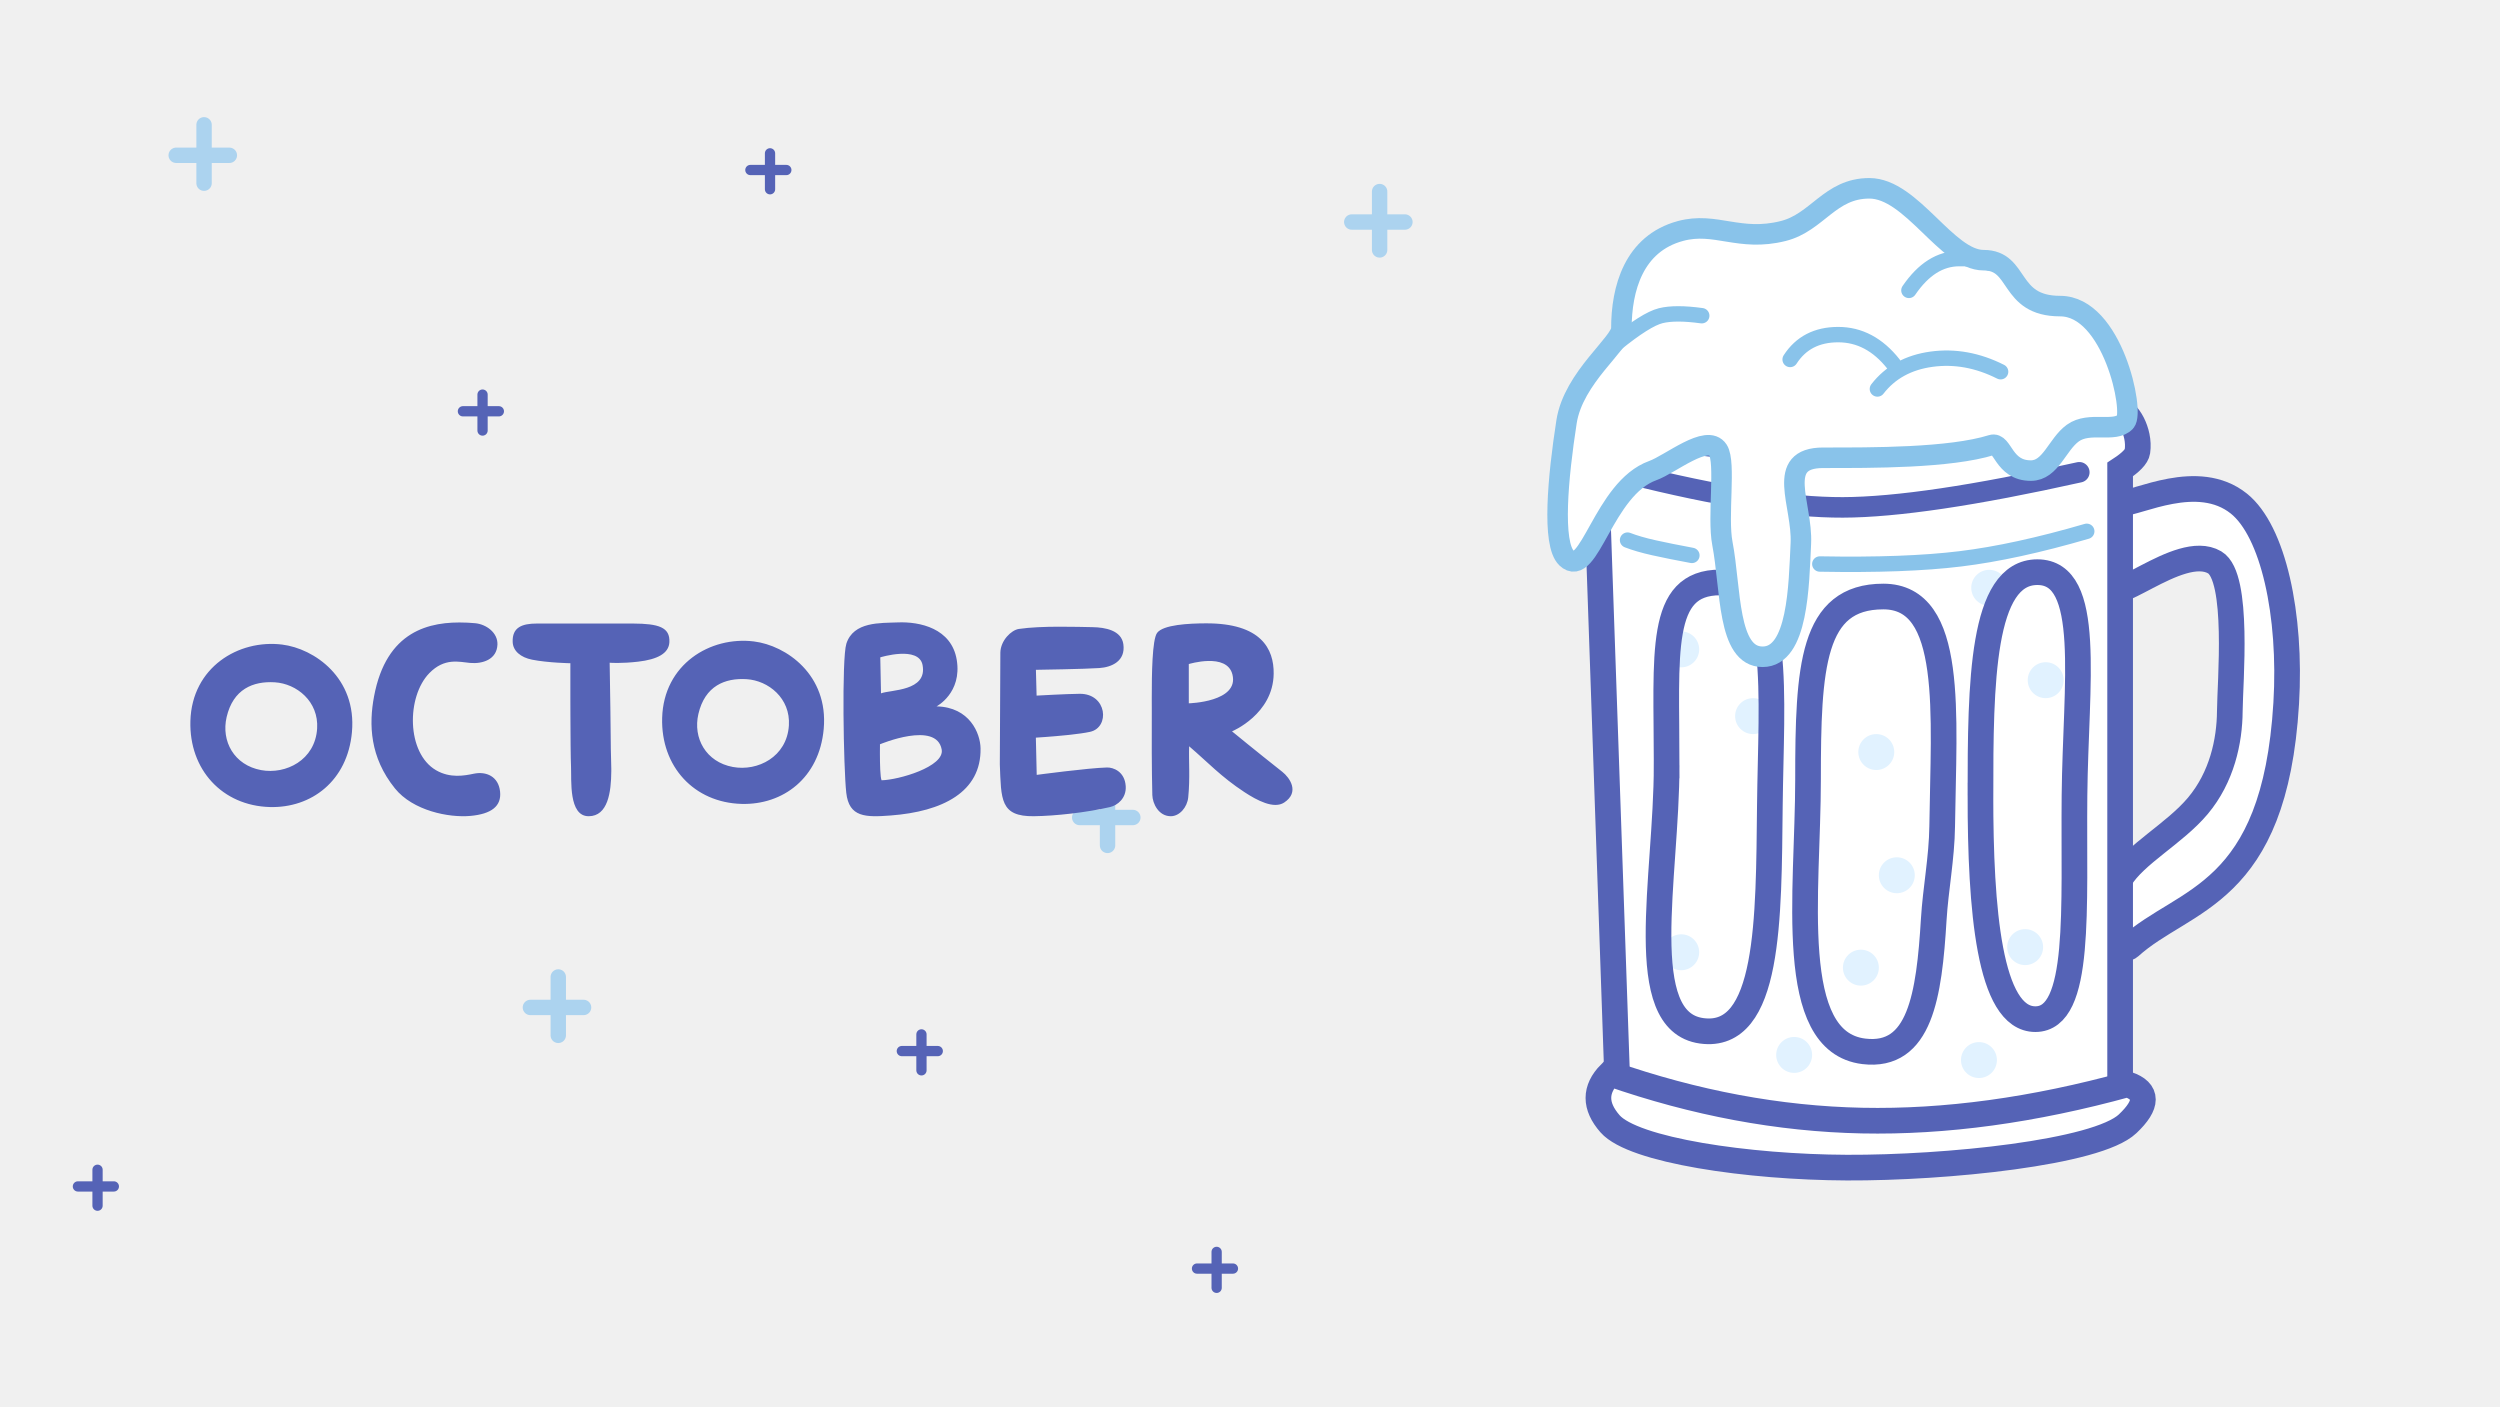
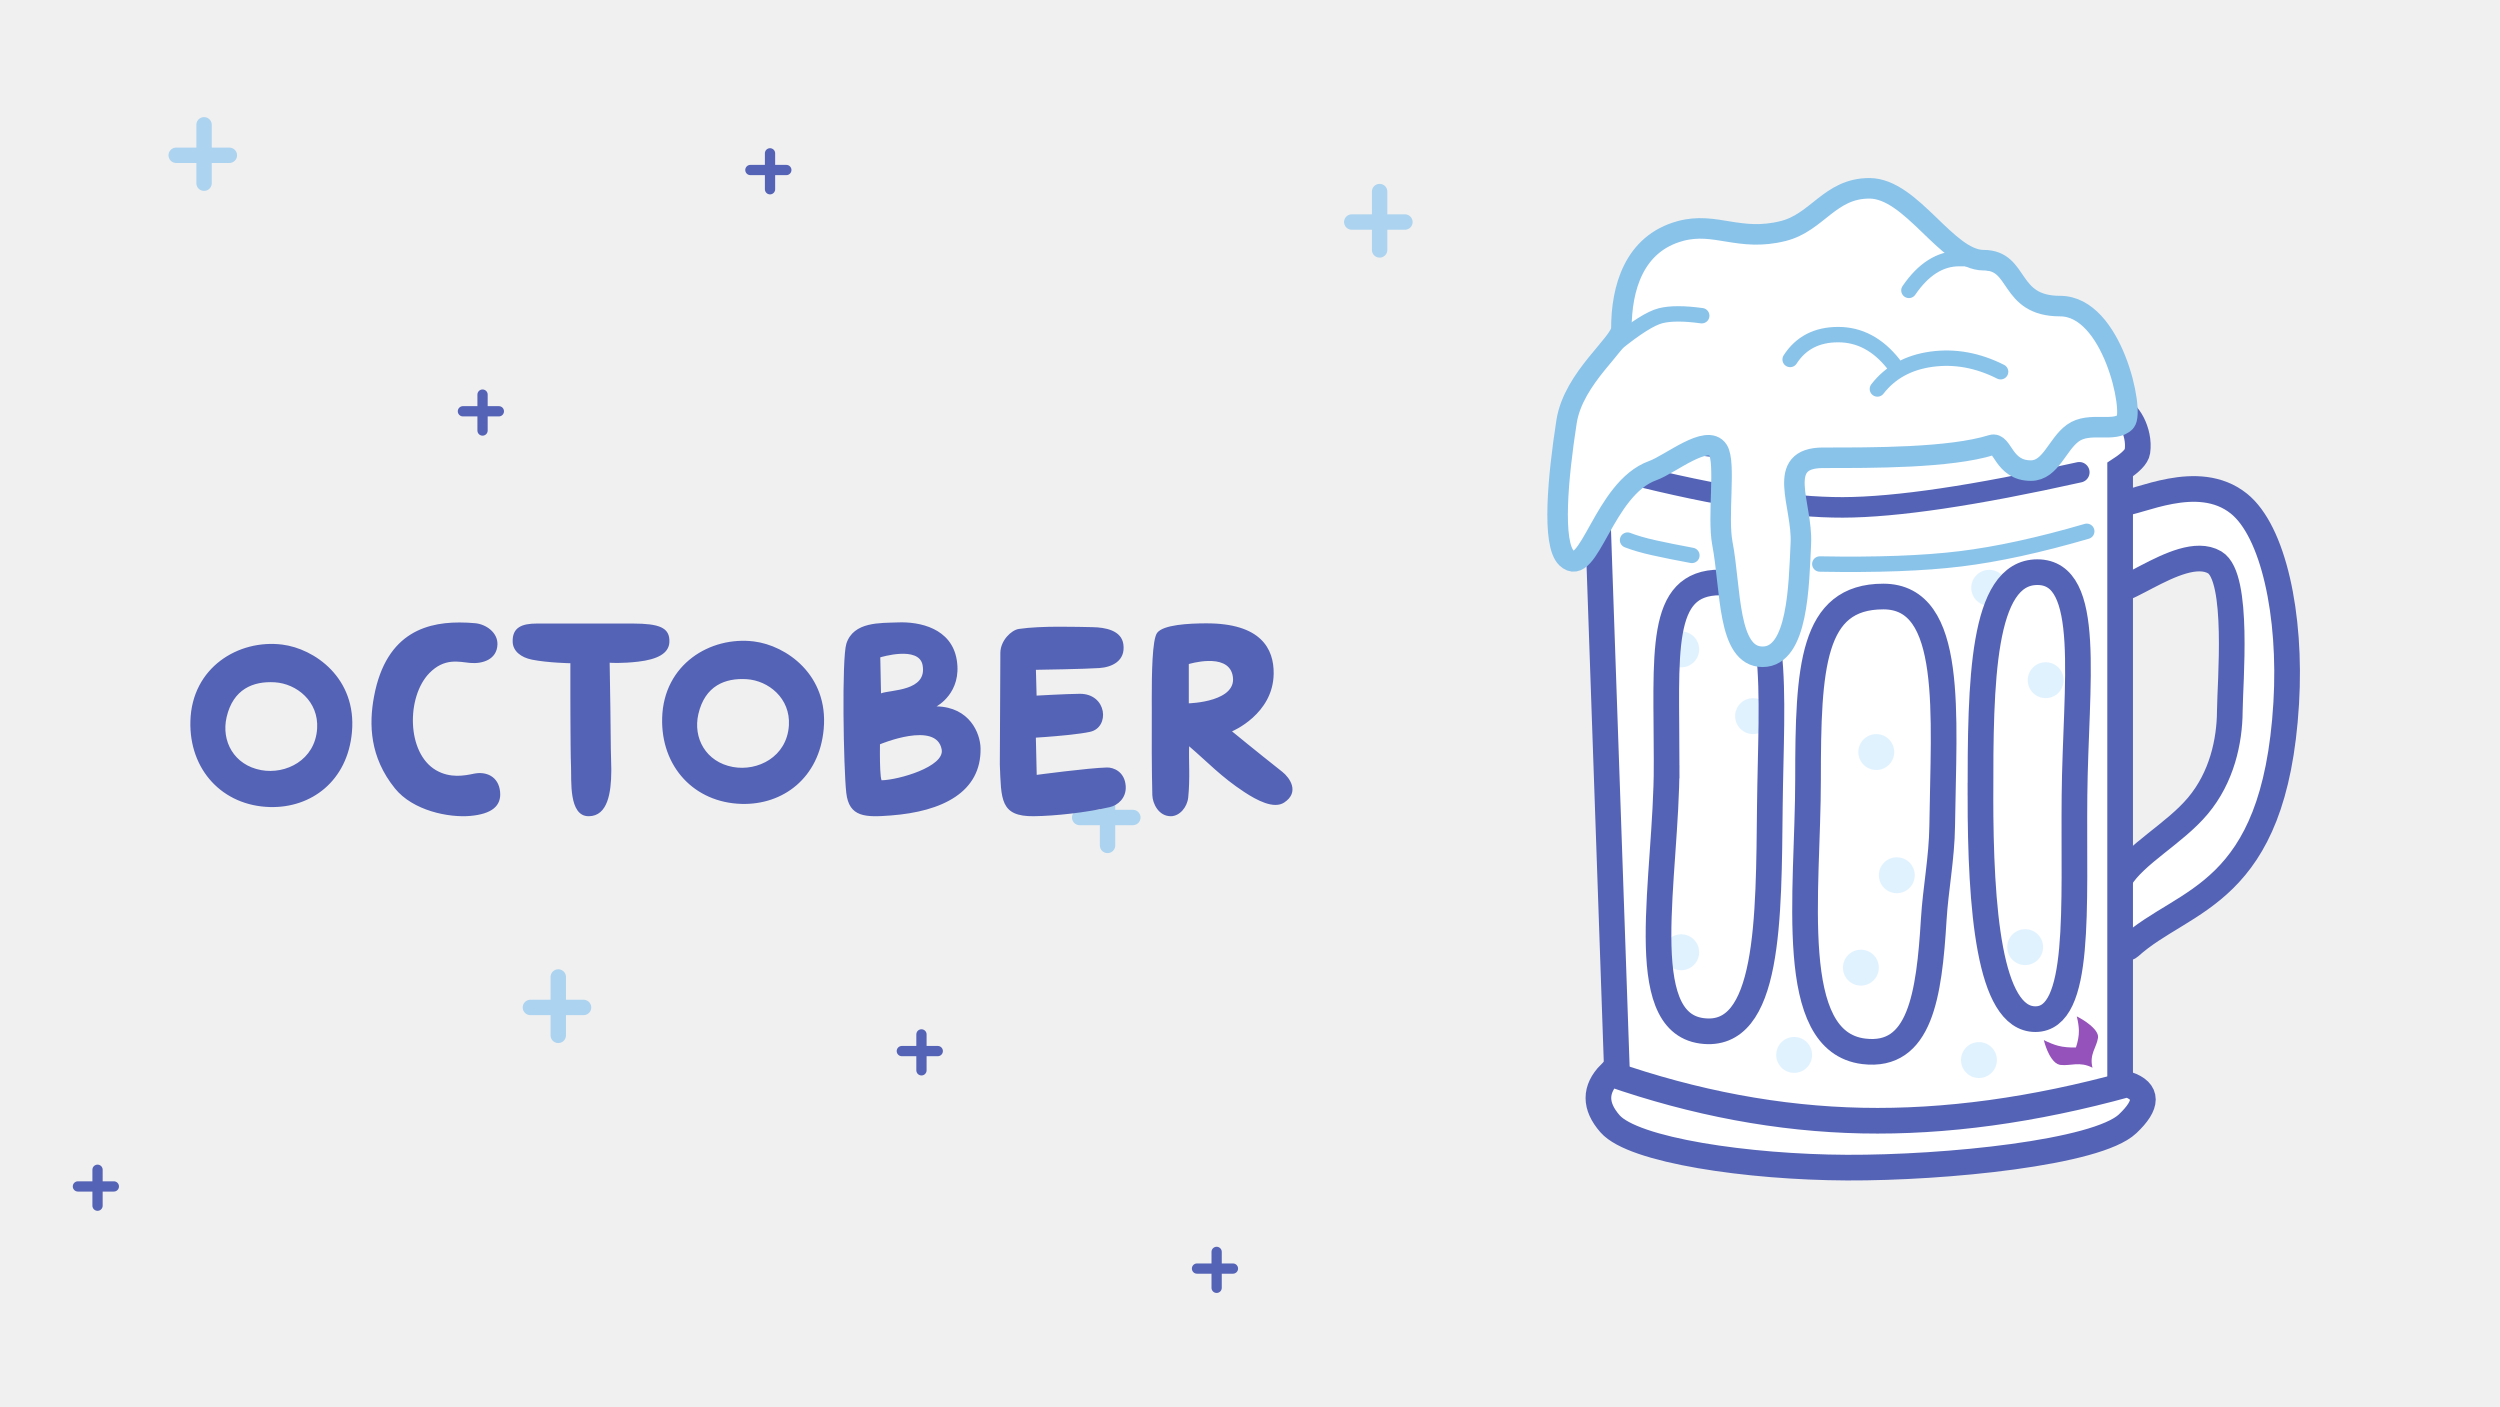
<svg xmlns="http://www.w3.org/2000/svg" width="487" height="274">
  <g fill="none" fill-rule="evenodd">
    <path d="M413 98.085c3.404 0 15.12-6.377 23.114 0 6.71 5.35 10.27 21.667 9.24 38.915-2.259 37.8-19.862 37.8-30.47 47.411-1.962 1.779-6.053-6.306-1.884-13.2 2.92-4.83 10.592-8.805 15.148-14.237 4.668-5.566 6.186-12.6 6.22-18.45.034-5.486 1.88-26.135-2.942-28.973-6.957-4.096-21.32 10.229-20.636 3.899.944-8.746.656-15.365 2.21-15.365Z" stroke="#5563B6" stroke-width="5" fill="#FFF" />
    <path d="M311 94c-1.738-3.151-2.642-5.167-2.711-6.047-.246-3.137 2.108-5.191 2.711-5.08 19.39 3.58 29.552 5.08 51.36 5.08 21.81 0 34.71-3.581 50.64-7.769 1.23-.323 3.956 3.77 3.368 7.769-.141.961-1.264 2.129-3.368 3.502V212.28c-24.664 7.304-43.32 10.662-55.965 10.073-12.646-.589-26.65-4.707-42.009-12.354L311 94Z" stroke="#5563B6" stroke-width="5" fill="#FFF" />
    <circle fill="#E1F2FF" cx="365.5" cy="146.5" r="3.5" />
    <circle fill="#E1F2FF" cx="369.5" cy="170.5" r="3.5" />
    <circle fill="#E1F2FF" cx="362.5" cy="188.5" r="3.5" />
    <circle fill="#E1F2FF" cx="327.5" cy="185.5" r="3.5" />
    <circle fill="#E1F2FF" cx="349.5" cy="205.5" r="3.5" />
    <circle fill="#E1F2FF" cx="327.5" cy="126.5" r="3.5" />
    <circle fill="#E1F2FF" cx="341.5" cy="139.5" r="3.5" />
    <circle fill="#E1F2FF" cx="387.5" cy="114.5" r="3.5" />
    <circle fill="#E1F2FF" cx="398.5" cy="132.5" r="3.5" />
    <circle fill="#E1F2FF" cx="394.5" cy="184.5" r="3.5" />
    <circle fill="#E1F2FF" cx="385.5" cy="206.5" r="3.5" />
    <path d="M324.662 149.102c0-21.934-1.698-35.643 10.436-35.643s9.911 21.686 9.67 43.515c-.241 21.83 0 45.668-13.297 43.828-13.296-1.84-6.81-29.766-6.81-51.7ZM352.205 151.869c0-21.935.744-35.666 14.665-35.666 13.922 0 11.743 22.942 11.467 44.771-.079 6.176-1.288 12.247-1.642 18.118-.897 14.88-2.674 27.03-13.614 25.71-15.255-1.84-10.876-30.999-10.876-52.933ZM385.79 154.974c0-21.934.224-43.515 11.09-43.515 10.868 0 7.447 21.686 7.231 43.515-.216 21.83 1.43 43.557-7.62 43.557-9.049 0-10.702-21.622-10.702-43.557Z" stroke="#5563B6" stroke-width="5" />
    <path d="M313.64 209.13c16.558 5.773 32.92 8.827 49.086 9.162 16.166.335 33.41-2.023 51.732-7.073 3.97 1.377 3.97 3.944 0 7.7-5.955 5.635-35.45 8.615-54.69 8.534-19.242-.08-41.59-3.355-46.129-8.534-3.026-3.452-3.026-6.716 0-9.79Z" stroke="#5563B6" stroke-width="5" fill="#FFF" />
    <g stroke-linecap="round">
      <path stroke="#ACD3EF" stroke-width="3" d="M39.75 24.316v11.368M34.324 30.25h10.352" />
      <path stroke="#5563B6" stroke-width="2" d="M150 29.868v7M146.176 33.118h7M94 76.868v7M90.176 80.118h7" />
      <path stroke="#ACD3EF" stroke-width="3" d="M268.75 37.316v11.368M263.324 43.25h10.352M108.75 190.316v11.368M103.324 196.25h10.352" />
      <path stroke="#5563B6" stroke-width="2" d="M179.5 201.5v7M175.676 204.75h7M19 227.868v7M15.176 231.118h7M237 243.868v7M233.176 247.118h7" />
      <path stroke="#ACD3EF" stroke-width="3" d="M215.75 153.316v11.368M210.324 159.25h10.352" />
    </g>
    <path d="M68.558 142.622c.958-10.575-7.334-16.286-13.6-17.06-8.499-1.048-17.57 4.44-17.869 14.885-.27 9.494 6.23 16.52 15.49 16.765 8.051.212 15.116-5.05 15.98-14.59Zm-17.692 7.395c-5.26-.974-7.81-5.63-6.72-10.326 1.266-5.454 5.164-7.044 9.398-6.777 4.234.267 8.569 3.71 8.232 9.018-.39 6.137-6.1 8.976-10.91 8.085Zm40.8 8.92c3.995-.371 6.07-1.845 5.747-4.765-.321-2.904-2.677-3.966-5.123-3.452-1.776.373-4.59.928-7.355-.684-5.77-3.364-5.772-14.33-1.295-18.916 2.97-3.042 5.818-2.172 7.92-1.982 2.424.219 5.233-.645 5.342-3.583.086-2.321-2.21-3.969-4.364-4.156a40.182 40.182 0 0 0-1.189-.086l-.481-.024c-7.326-.319-15.608 1.645-18 14.35-1.029 5.466-.843 11.862 4.067 17.944 3.494 4.328 10.464 5.75 14.731 5.354Zm23.002.063c3.765 0 4.386-4.715 4.412-8.75v-.51c-.008-1.604-.096-3.058-.095-4.008v-.318a785.942 785.942 0 0 0-.078-6.888l-.01-.704c-.062-4.347-.135-8.723-.135-8.723s.461.038 1.277.042h.345c.97-.006 2.326-.06 3.94-.25 3.745-.439 5.957-1.602 6.071-3.784.154-2.928-2.11-3.614-7.024-3.641H116.161l-.55.001h-2.723l-.553.001h-4.833l-2.892-.003c-2.953-.002-4.854.755-4.74 3.604.069 1.735 1.547 2.995 3.795 3.44 3.102.614 7.444.689 7.444.689v.815l-.001.163v.778l-.001.224v4.439l.007 2.885.002.742c.014 4.213.046 8.506.119 10.111.116 2.58-.504 9.645 3.433 9.645Zm45.79-16.988c.957-10.575-7.334-16.286-13.6-17.06-8.499-1.048-17.571 4.44-17.87 14.885-.27 9.494 6.231 16.52 15.49 16.765 8.052.212 15.117-5.05 15.98-14.59Zm-17.692 7.395c-5.26-.974-7.81-5.63-6.72-10.326 1.266-5.454 5.164-7.045 9.398-6.777 4.234.267 8.569 3.711 8.232 9.018-.39 6.137-6.1 8.976-10.91 8.085Zm30.773 9.446c10.021-.763 17.64-4.535 17.472-13.102-.056-2.882-2.091-8.001-8.568-8.15 0 0 4.994-2.611 3.929-9.065-1.017-6.159-7.218-7.467-11.486-7.29-3.38.139-8.624-.191-10.014 4.142-.92 2.866-.556 24.216-.021 29.035.534 4.815 3.753 4.805 8.688 4.43Zm-1.919-23.79-.142-7.012s7.513-2.319 8.238 1.499c.975 5.14-6.215 4.786-8.096 5.513Zm.109 16.934c-.264-.589-.318-3.231-.322-5.098v-.449c.001-.859.012-1.465.012-1.465s11.022-4.623 12.023 1.025c.592 3.343-8.431 5.933-11.713 5.987Zm29.67 7.002c4.207-.054 10.166-.706 14.831-1.78 1.469-.338 3.216-1.738 3.06-4.085-.19-2.833-2.402-3.659-3.653-3.627-3.655.093-13.684 1.439-13.684 1.439l-.168-7.252s3.09-.186 6.132-.503l.552-.059c1.467-.162 2.877-.353 3.874-.57 3.908-.847 3.348-7.454-2.027-7.41-2.555.022-8.387.353-8.387.353l-.134-5.025h.036c.628-.01 9.468-.144 12.327-.343 2.408-.167 5.132-1.353 4.672-4.646-.378-2.7-3.521-3.282-6.034-3.322-2.817-.044-9.882-.306-14.316.347-1.477.218-3.552 2.237-3.61 4.595l-.105 21.779c.271 6.82.037 10.193 6.635 10.109Zm26.668.001c1.699 0 3.209-1.725 3.402-3.685.377-3.813.076-6.993.175-9.941 3.694 3.164 6.21 5.94 10.78 8.938 2.408 1.58 5.715 3.354 7.738 2.019 3.063-2.023 1.084-4.834-.372-5.982-5.167-4.076-9.793-7.882-9.793-7.882s8.013-3.313 8.114-11.221c.062-4.82-2.419-9.862-13.211-9.819-3.298.013-8.3.254-9.498 1.863-.964 1.293-1.04 8.13-1.037 12.578v.633l.004 1.397V138.78c-.023 4.203-.023 11.24.104 16.086.044 1.694 1.248 4.134 3.594 4.134Zm3.512-21.993-.002-7.65s7.428-2.283 8.502 2.042c1.332 5.365-8.5 5.607-8.5 5.608Z" fill="#5563B6" fill-rule="nonzero" />
    <path d="M317.048 92.25c17.544 4.423 31.521 6.62 41.932 6.59 10.41-.03 25.766-2.31 46.068-6.84" stroke="#5563B6" stroke-width="4" stroke-linecap="round" />
    <path d="M355.162 89.174c9.494 0 24.656.068 32.823-2.482 2.195-.685 2.195 4.982 7.623 4.982 3.886 0 5.118-5.095 8.18-7.312 3.241-2.346 8.16.025 10.234-2.196 1.796-1.923-2.47-22.538-12.703-22.538-10.234 0-7.745-8.944-14.912-8.944-7.166 0-14-14.001-22.26-14.001-7.701 0-10.104 6.639-16.774 8.317-8.57 2.156-13.179-1.854-20.03 0-9.089 2.46-11.496 11.212-11.496 19 0 2.828-9.342 9.5-10.686 18.166-1.669 10.758-2.892 23.758 0 26.543 4.441 4.275 7.133-13.562 16.796-17.035 3.442-1.238 10.61-7.233 12.708-3.992 1.56 2.41-.14 12.997.855 18.176 1.697 8.84.926 22.082 7.839 22.082s7.056-13.971 7.448-22.082c.367-7.591-5.14-16.684 4.355-16.684Z" stroke="#89C3EA" stroke-width="4" fill="#FFF" />
    <path d="M314.718 67.023c3.953-3.206 6.88-5.048 8.782-5.523 1.902-.475 4.568-.475 8 0M348.718 70.023c2.082-3.226 5.201-4.84 9.36-4.84 4.158 0 7.743 1.904 10.756 5.711M365.718 75.773c2.516-3.247 6.032-5.18 10.547-5.8 4.516-.618 9 .195 13.453 2.44M371.857 56.567c2.817-4.126 6.08-6.19 9.787-6.19 3.709 0 5.66.283 5.856.848M354.5 109.87c11.1.203 20.234-.134 27.4-1.012 7.168-.878 15.368-2.664 24.6-5.358M317.048 105.215c1.402.543 3.128 1.043 5.178 1.499 2.05.455 4.502.948 7.354 1.478" stroke="#89C3EA" stroke-width="3" stroke-linecap="round" />
+     <path d="M407.421 207.816c.104.086.172.151.195.172.001.005 0-.003 0 0 0 .001 0 0 0 0-2.535-1.287-4.262-.308-6.221-.539a.723.723 0 0 0-.093-.019 1.462 1.462 0 0 1-.131-.024c-.516-.122-1-.53-1.434-1.113l-.007-.01c-.037-.047-.072-.098-.107-.148l-.001-.002a7.826 7.826 0 0 1-.189-.291l-.02-.03a3.034 3.034 0 0 0-.05-.085l-.05-.086-.048-.087c-.018-.03-.034-.06-.05-.09-.012-.02-.023-.043-.035-.065-.437-.822-.793-1.81-1.047-2.794 0 0-.006-.01 0 0 .953.487 1.944.888 2.78 1.109 1.009.267 2.27.379 3.482.325.37-1.083.585-2.254.574-3.237-.01-.822-.157-1.816-.415-2.812.08.04.157.081.236.122l.07.039c.056.03.111.059.166.09l.077.043a16.986 16.986 0 0 1 .232.132l.206.123a.182.182 0 0 1 .02.012c.08.047.158.096.236.145l.018.011c.07.044.138.088.206.133l.043.027c.062.04.124.082.186.124a12.696 12.696 0 0 1 .247.172c.22.16.43.32.628.484l.008.005c.33.274.621.553.862.832l.1.122.005.004v.001l.086.11v.001l.003.004c.03.04.06.08.086.119l.01.016.002.001a3.294 3.294 0 0 1 .114.178l.006.01a2.495 2.495 0 0 1 .15.292l.02.05.03.075.016.055.022.07a1.353 1.353 0 0 1 .029.123l.009.053.01.07.003.05c.002.026.002.052.003.08v.038c0 .04-.004.08-.008.117a.688.688 0 0 0-.005.071c-.266 1.84-1.72 3.168-1.07 5.794" fill="#9452BA" />
  </g>
</svg>
